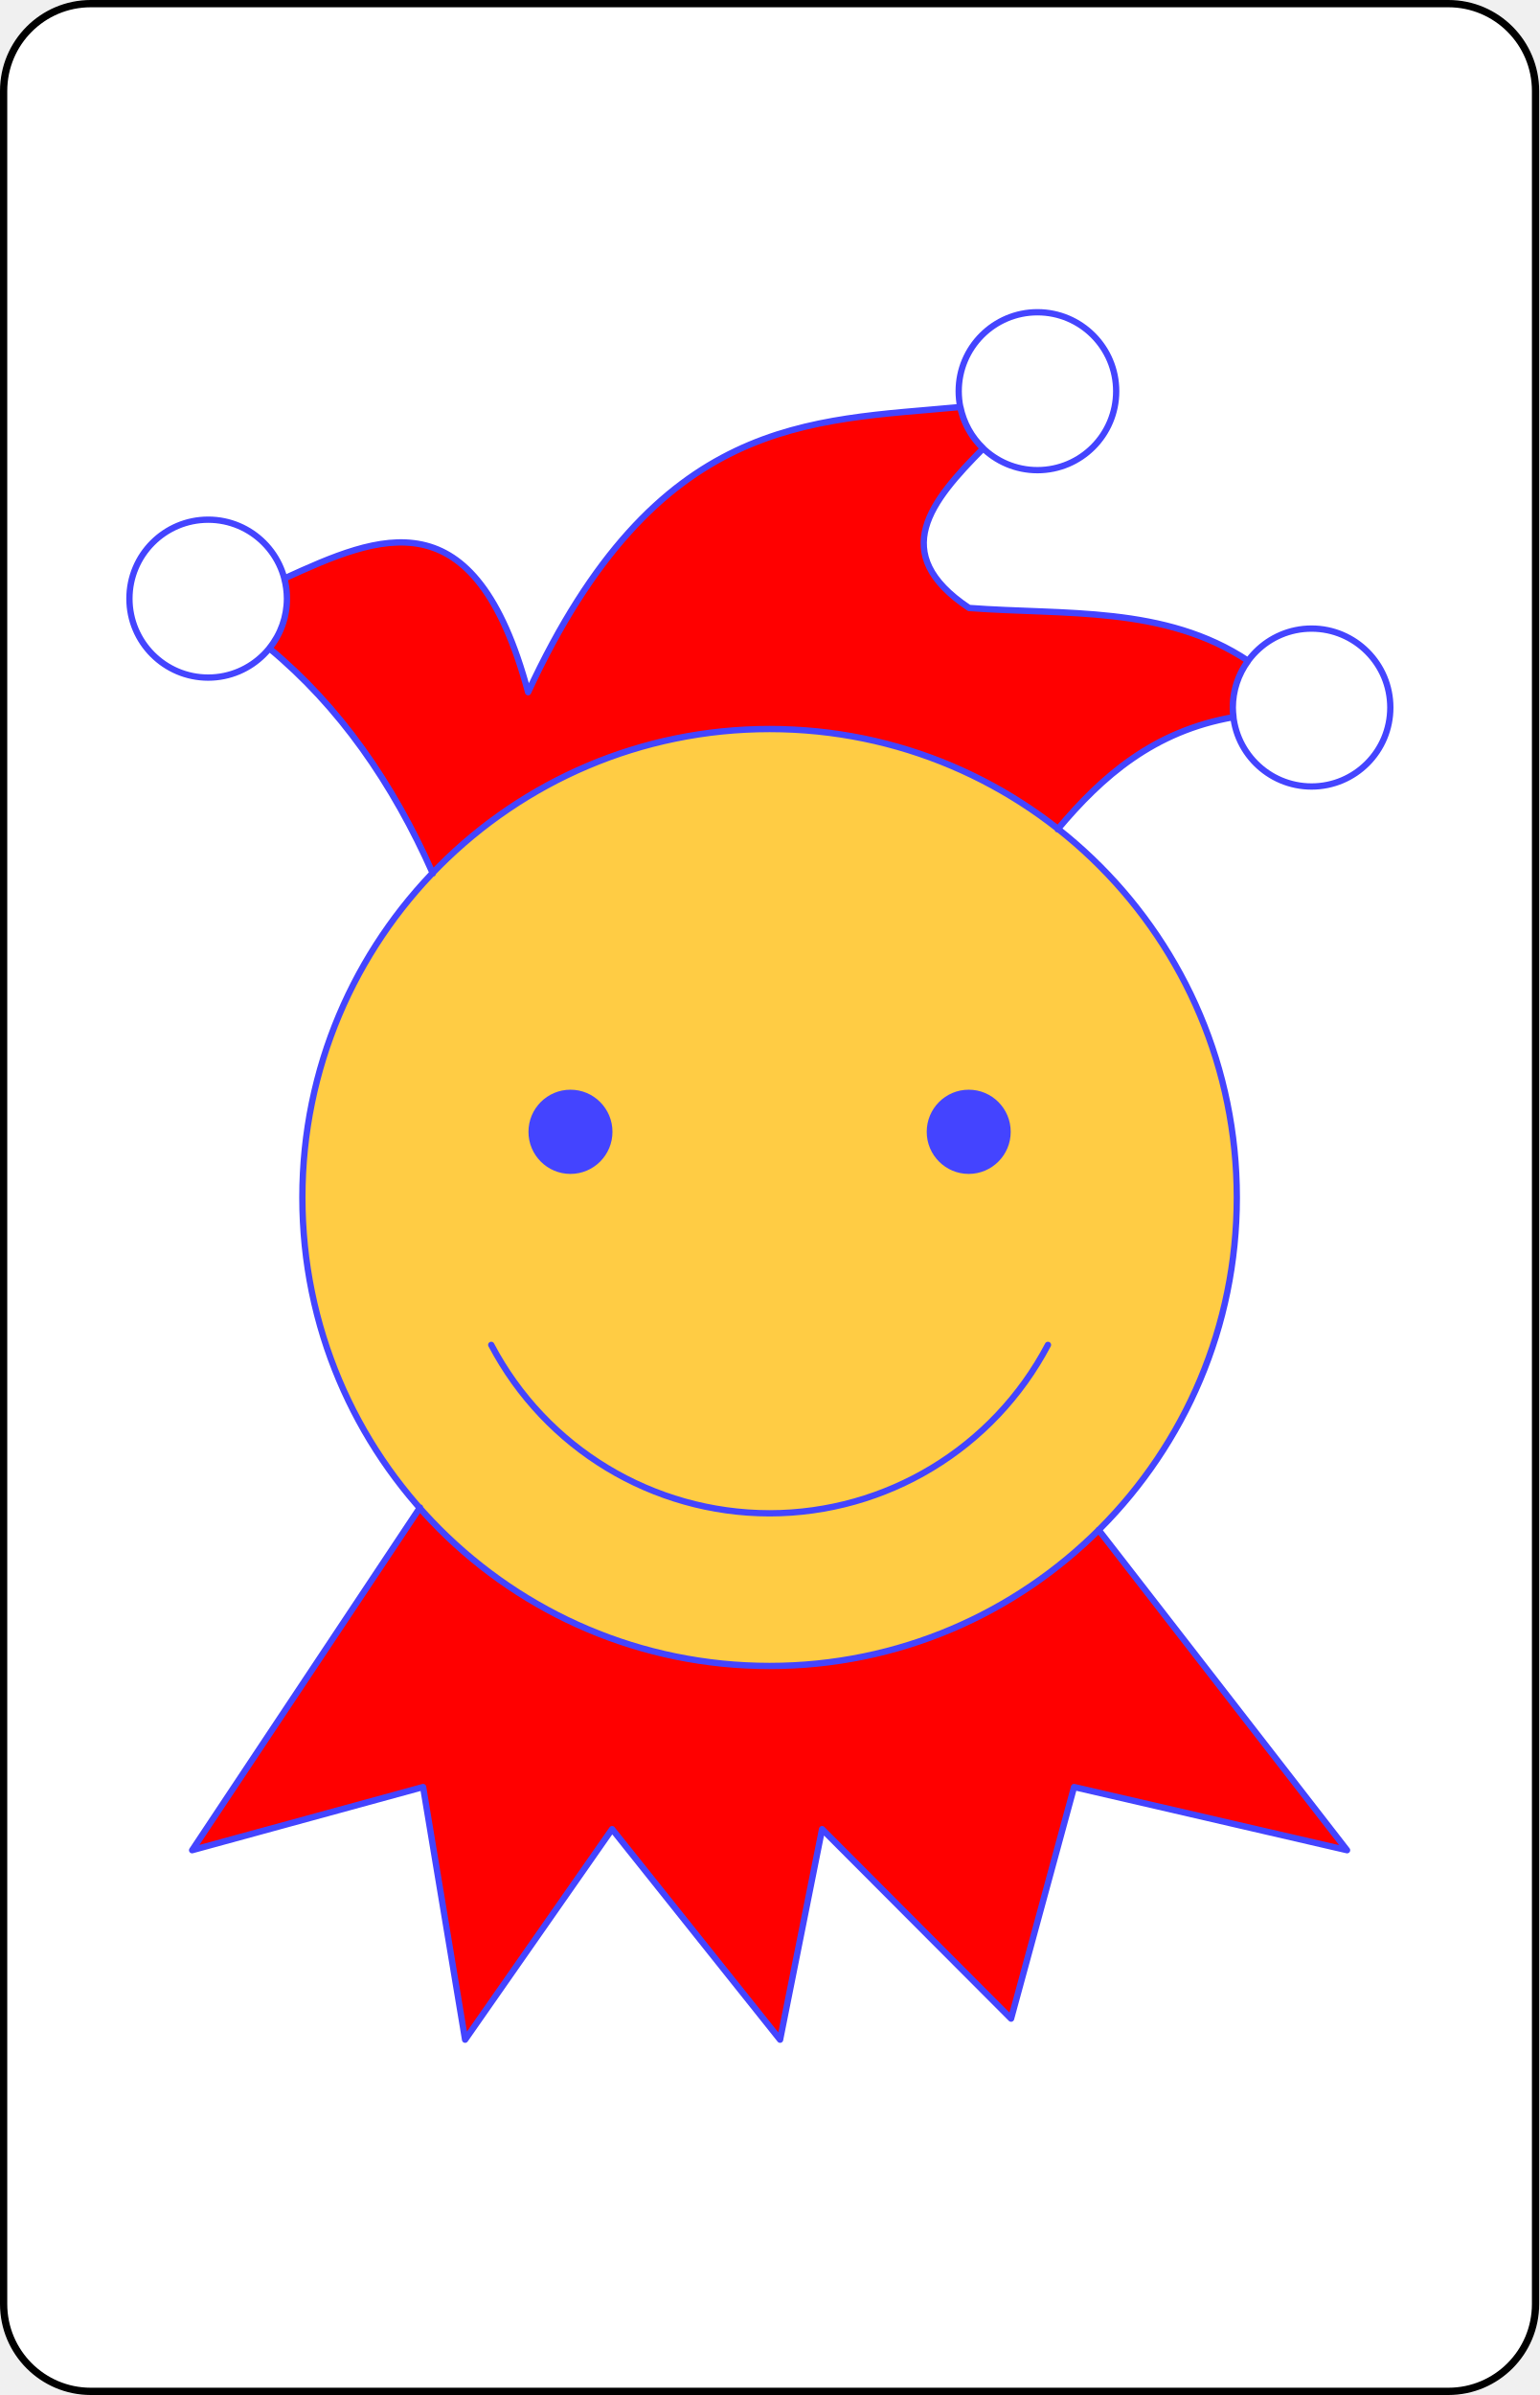
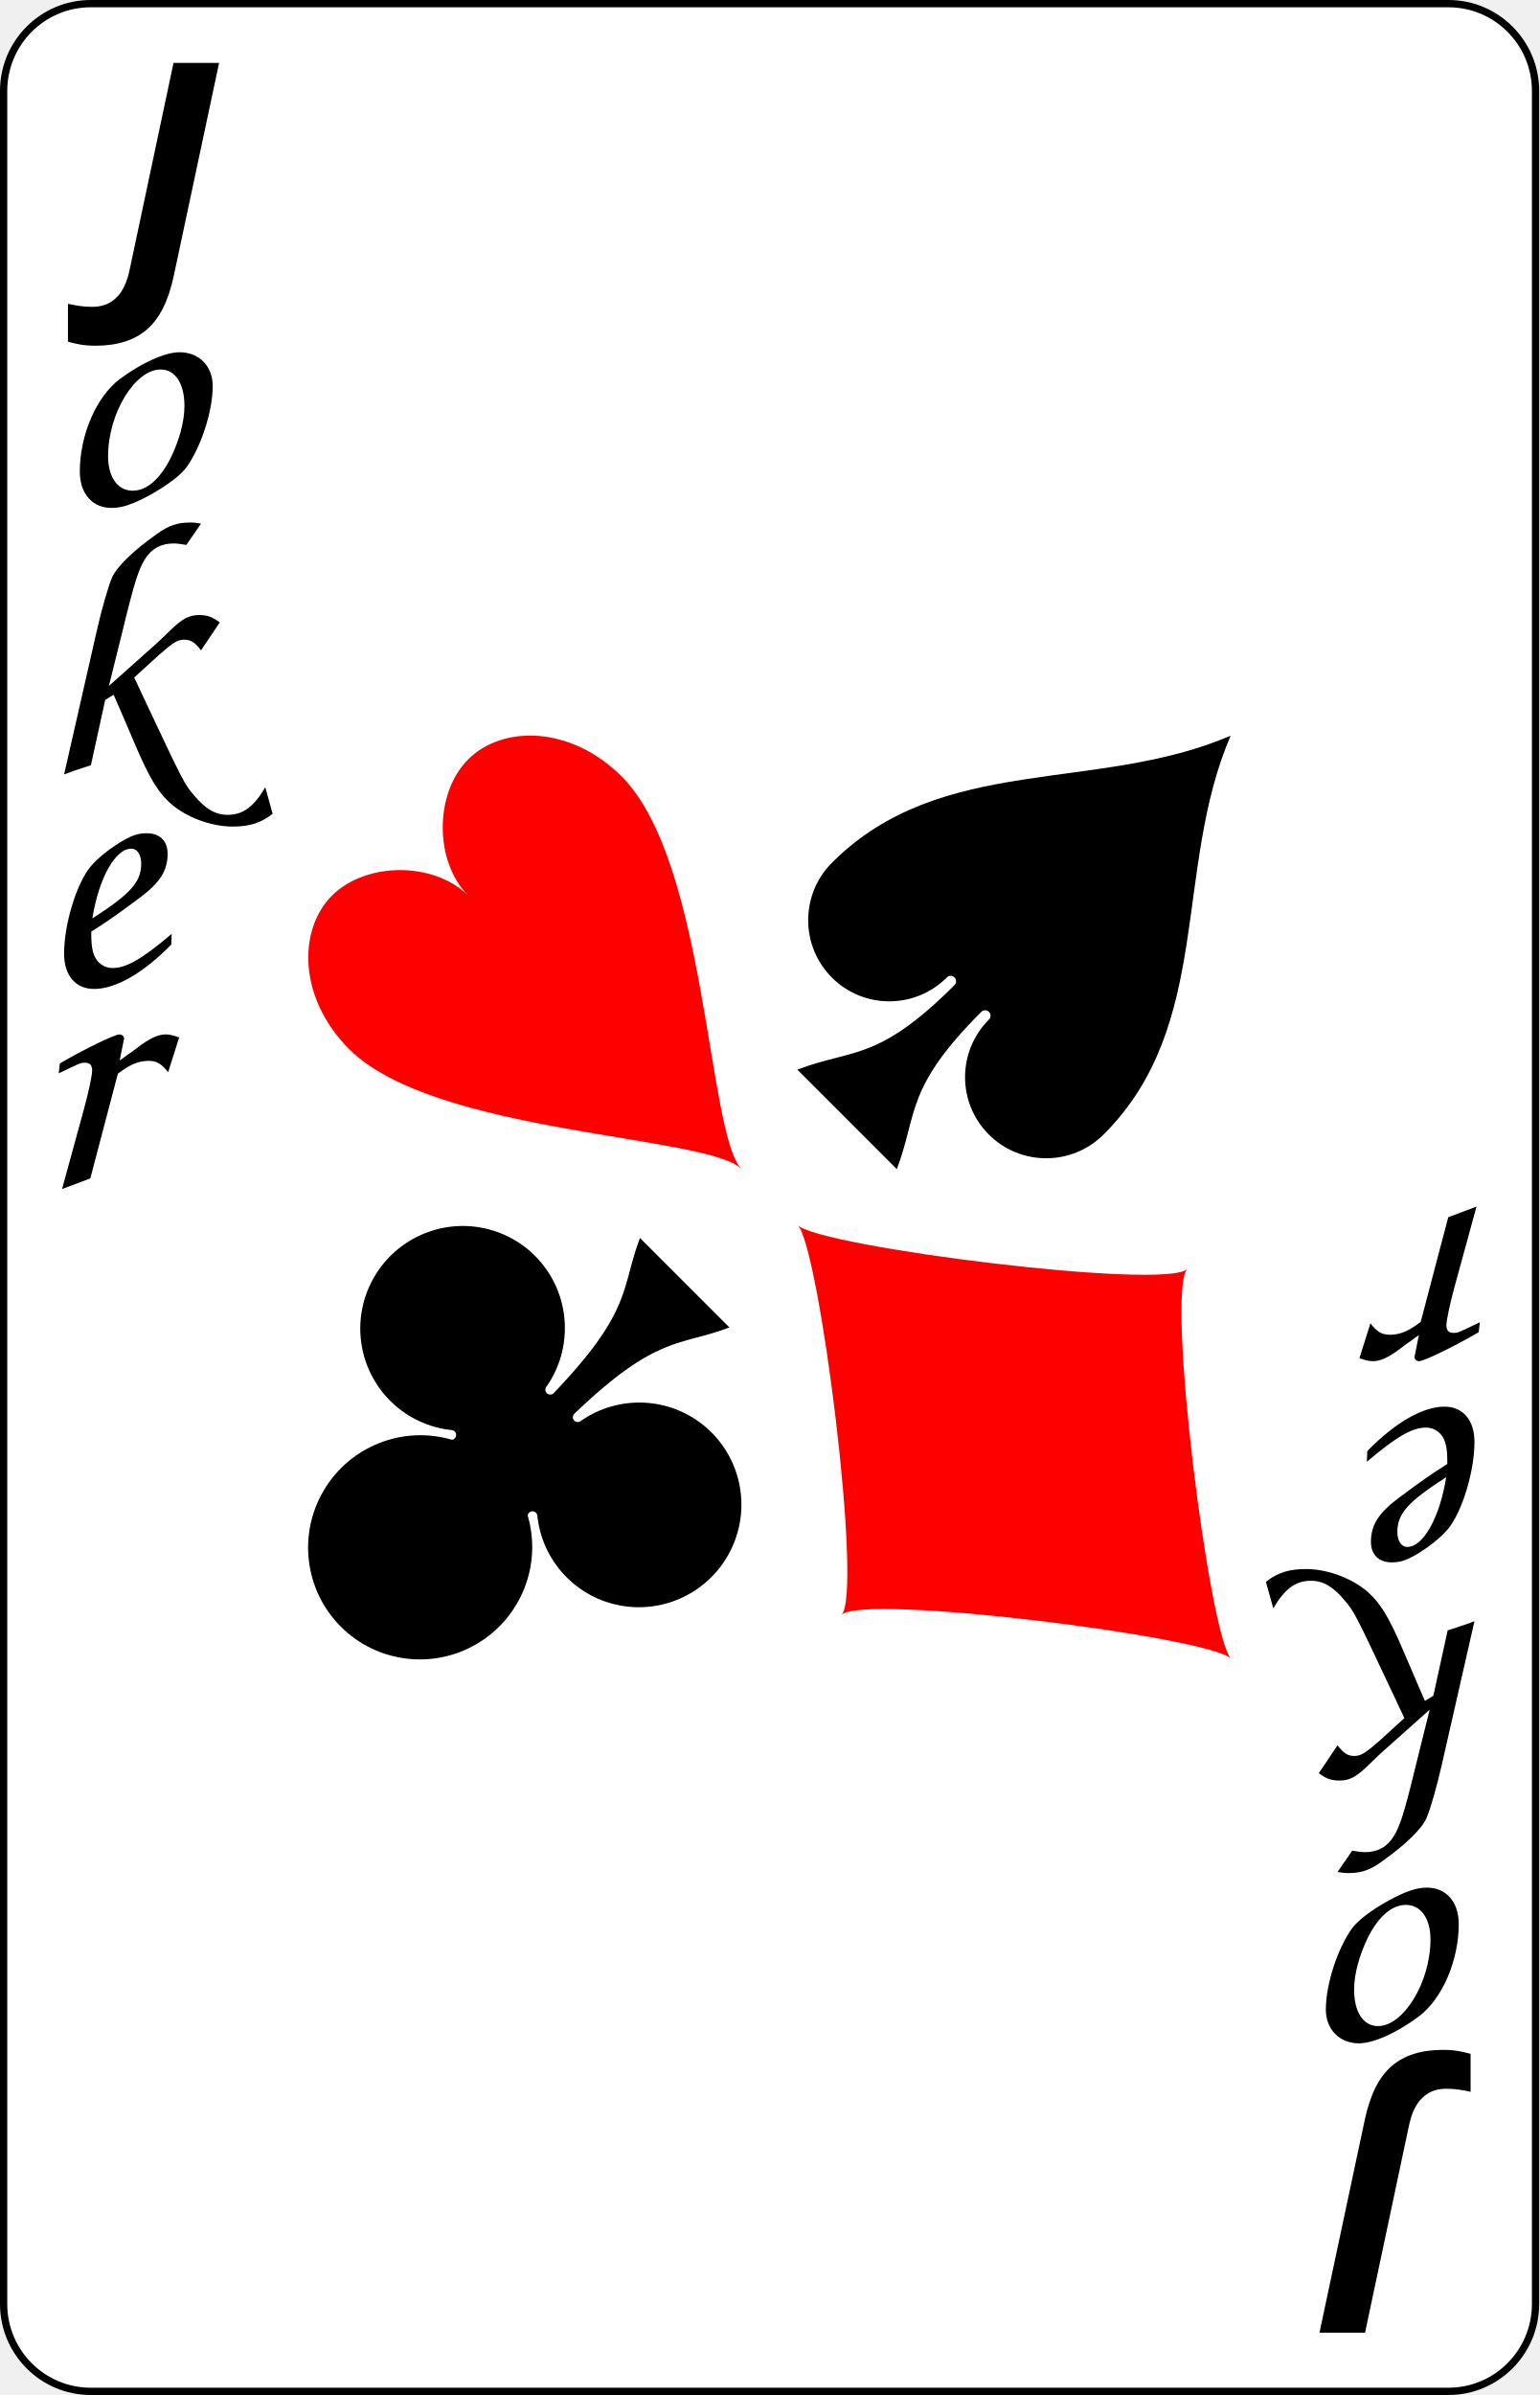
- <svg xmlns="http://www.w3.org/2000/svg" xmlns:xlink="http://www.w3.org/1999/xlink" class="card" face="1J" height="3.5in" preserveAspectRatio="none" viewBox="-106 -164.5 212 329" width="2.25in">
-   <symbol id="J11" preserveAspectRatio="none" viewBox="0 0 1300 2000">
-     <path fill="#FC4" d="M1095,1000A445,445 0 0 1 650,1445 445,445 0 0 1 205,1000 445,445 0 0 1 650,555 445,445 0 0 1 1095,1000Z" />
-   </symbol>
-   <symbol id="J12" preserveAspectRatio="none" viewBox="0 0 1300 2000">
-     <path fill="red" d="M317.057,1294.416 100,1620l220,-60 40,240 140,-200 160,200 40,-200 180,180 60,-220 260,60 -236.68,-304.303A445,445 0 0 1 650,1445 445,445 0 0 1 317.057,1294.416ZM831.715,249.107C687.944,262.659 542.481,256.338 420,520 369.081,331.383 278.615,370.613 187.771,412.014a75,75 0 0 1 2.523,19.127 75,75 0 0 1 -16.785,47.195c66.827,55.255 117.575,127.825 155.775,213.904A445,445 0 0 1 650,555 445,445 0 0 1 924.34,650.266c42.399,-50.456 91.6,-93.347 167.512,-106.533a75,75 0 0 1 -0.652,-9.143 75,75 0 0 1 14.617,-44.346C1026.352,437.475 931.121,446.832 840,440 761.98,388.076 804.102,338.179 853.518,288.404a75,75 0 0 1 -21.803,-39.297z" />
-   </symbol>
-   <symbol id="J13" preserveAspectRatio="none" viewBox="0 0 1300 2000">
-     <path fill="#44F" d="M879.655,937.603a40,40 0 0 1 -40,40 40,40 0 0 1 -40,-40 40,40 0 0 1 40,-40 40,40 0 0 1 40,40zm-379.31,0a40,40 0 0 1 -40,40 40,40 0 0 1 -40,-40 40,40 0 0 1 40,-40 40,40 0 0 1 40,40z" />
-   </symbol>
-   <symbol id="J14" preserveAspectRatio="none" viewBox="0 0 1300 2000">
-     <path stroke="#44F" stroke-linecap="round" stroke-linejoin="round" stroke-width="6" fill="none" d="M317.057,1294.416 100,1620l220,-60 40,240 140,-200 160,200 40,-200 180,180 60,-220 260,60 -236.68,-304.303M1241.199,534.589a75,75 0 0 1 -75,75 75,75 0 0 1 -75,-75 75,75 0 0 1 75,-75 75,75 0 0 1 75,75zM980.115,234.097a75,75 0 0 1 -75,75 75,75 0 0 1 -75,-75 75,75 0 0 1 75,-75 75,75 0 0 1 75,75zM190.296,431.141a75,75 0 0 1 -75,75 75,75 0 0 1 -75,-75 75,75 0 0 1 75,-75 75,75 0 0 1 75,75zM924.346,650.271c42.401,-50.454 91.594,-93.354 167.506,-106.539 -0.404,-3.031 -0.622,-6.085 -0.652,-9.143 0.03,-15.961 5.15,-31.496 14.617,-44.346C1026.352,437.475 931.121,446.832 840,440 761.98,388.076 804.102,338.179 853.518,288.404 842.404,277.842 834.795,264.127 831.715,249.107 687.944,262.659 542.481,256.338 420,520 369.081,331.383 278.615,370.613 187.771,412.014c1.661,6.24 2.509,12.669 2.523,19.127 -0.021,17.19 -5.946,33.85 -16.783,47.193 66.827,55.255 117.569,127.831 155.77,213.91M384.889,1140c51.89,98.343 153.918,159.919 265.111,160 111.198,-0.076 213.233,-61.653 265.125,-160M1095,1000A445,445 0 0 1 650,1445 445,445 0 0 1 205,1000 445,445 0 0 1 650,555 445,445 0 0 1 1095,1000Z" />
-   </symbol>
-   <rect width="211" height="328" x="-105.5" y="-164" rx="12" ry="12" fill="white" stroke="black" />
-   <use width="188" height="289.23" x="-94" y="-144.615" xlink:href="#J11" />
-   <use width="188" height="289.23" x="-94" y="-144.615" xlink:href="#J12" />
-   <use width="188" height="289.23" x="-94" y="-144.615" xlink:href="#J13" />
-   <use width="188" height="289.23" x="-94" y="-144.615" xlink:href="#J14" />
+ <svg xmlns="http://www.w3.org/2000/svg" class="card" width="2.25in" height="3.5in" face="JC" preserveAspectRatio="none" version="1.1" viewBox="-106 -164.5 212 329">
+   <rect x="-105.5" y="-164" width="211" height="328" rx="12" ry="12" fill="#fff" stroke="#000" />
+   <g transform="matrix(.052704 .05258 -.052829 .052704 33.363 -33.371)">
+     <path d="m-1.0209e-5 -570.49c100 250 355 400 355 685a150 150 0 0 1-300 0 10 10 0 0 0-20 0c0 200 50 215 95 315h-260c45-100 95-115 95-315a10 10 0 0 0-20 0 150 150 0 0 1-300 0c0-285 255-435 355-685z" />
+     <path d="m-786.88 631.79c-89.238 2e-5 -178.48-88.818-178.48-177.64-1e-5 -88.818 89.238-177.64 223.09-177.64 223.1-6e-5 580.05 355.27 669.29 355.27-89.238 3e-5 -446.19 355.27-669.28 355.27-133.86 4e-5 -223.1-88.817-223.1-177.64-1e-5 -88.818 89.238-177.64 178.48-177.64z" fill="#f00" stroke-width=".89" />
+     <path d="m639.98 180.91c1e-5 56.351 509.56 450.81 566.18 450.81-56.618 1e-5 -566.18 394.46-566.18 450.81-1e-5 -56.352-509.56-450.81-566.18-450.81 56.618-1e-5 566.18-394.46 566.18-450.81z" fill="#f00" stroke-width="1.13" />
+     <path d="m-25.772 1168.8c-4.496-211.31-49.456-224.8-89.92-314.72l233.79 1e-5c-40.464 89.92-85.424 103.41-89.92 314.72a8.992 8.992 56.194 0 0 17.984 0 188.83 188.83 56.194 1 1 66.541 180.74 8.992 8.992 56.194 0 0-12.589 12.589 206.82 206.82 56.194 1 1-197.82 0 8.992 8.992 56.194 0 0-12.589-12.589 188.83 188.83 56.194 1 1 66.541-180.74 8.992 8.992 56.194 0 0 17.984 0z" stroke-width=".899" />
+   </g>
+   <g font-family="'Bitstream Vera Sans'" font-size="15.783px" letter-spacing="0px" stroke-width="1.315" word-spacing="0px">
+     <g transform="scale(-1.0012 -.99882)" aria-label="J">
+       <path d="m-92.61-117.23q-1.305 0-2.189-0.168t-1.641-0.379v-5.219q0.716 0.168 1.557 0.295 0.8 0.126 1.81 0.126 2.02 0 3.283-1.263 1.305-1.221 1.852-3.914l6.019-28.367h6.271l-6.229 29.251q-1.094 5.177-3.704 7.407-2.567 2.231-7.029 2.231z" />
+     </g>
+     <g transform="scale(-1.0012 -.99882)" aria-label="o">
+       <path d="m-81.071-116.33c-2.02 0-5.253 1.465-8.232 3.687-3.232 2.424-5.505 7.677-5.505 12.728 0 3.03 1.717 5 4.394 5 1.414 0 2.879-0.505 5.152-1.717 2.525-1.414 4.192-2.677 5.101-3.838 2.02-2.778 3.636-7.727 3.636-11.212 0-2.727-1.869-4.647-4.545-4.647zm-2.626 2.374c2.02 0 3.283 1.919 3.283 5 0 2.172-0.707 4.748-1.919 7.222-1.465 2.879-3.283 4.444-5.202 4.444-2.071 0-3.384-1.869-3.384-4.748 0-5.859 3.687-11.919 7.222-11.919z" />
+     </g>
+     <g transform="scale(-1.0012 -.99882)" aria-label="k">
+       <path d="m-96.971-58.268c0.556-0.202 1.061-0.404 1.212-0.455 0.303-0.101 0.808-0.253 1.364-0.455 0.152-0.051 0.606-0.202 1.111-0.354l1.97-8.99 1.162-0.707c1.01 2.323 1.212 2.778 2.828 6.566 2.172 5.152 3.485 7.222 5.556 8.839 2.172 1.667 5.303 2.727 7.98 2.727 2.323 0 3.939-0.505 5.505-1.768l-1.01-3.636c-1.616 2.727-3.081 3.788-5.202 3.788-1.667 0-3.03-0.808-4.596-2.677-1.364-1.616-1.364-1.616-6.768-13.081l-1.465-3.131 3.384-3.081c2.02-1.768 2.576-2.121 3.535-2.121 0.859 0 1.465 0.404 2.273 1.465l2.576-3.838c-1.01-0.758-1.717-1.01-2.828-1.01-1.364 0-2.222 0.455-3.737 1.869-1.566 1.515-1.616 1.566-2.172 2.071l-6.515 5.808 1.919-7.727c1.616-6.667 2.172-8.283 3.03-9.697 0.909-1.465 2.222-2.172 3.939-2.172 0.455 0 0.859 0.051 1.768 0.202l2.02-2.929c-0.657-0.101-0.96-0.152-1.465-0.152-1.818 0-2.98 0.404-4.596 1.566-3.232 2.273-5.505 4.495-6.162 5.96-0.505 1.111-1.465 4.444-2.121 7.374z" />
+     </g>
+     <g transform="scale(-1.0012 -.99882)" aria-label="e">
+       <path d="m-82.172-36.343c-4.04 3.434-6.212 4.697-8.132 4.697-1.313 0-2.323-0.859-2.677-2.172-0.202-0.808-0.253-1.364-0.253-2.828 2.323-1.465 3.737-2.475 6.717-4.697 2.778-2.071 3.788-3.737 3.788-6.01 0-1.768-1.061-2.828-2.879-2.828-1.111 0-1.869 0.253-3.081 0.909-1.919 1.111-3.636 2.475-4.647 3.687-1.919 2.323-3.636 7.879-3.636 11.97 0 2.98 1.566 4.849 4.141 4.849 2.98 0 6.818-2.222 10.606-6.111zm-10.909-2.121c0.859-5.455 3.131-9.596 5.354-9.596 0.808 0 1.364 0.808 1.364 2.071 0 2.525-1.465 4.141-6.717 7.525z" />
+     </g>
+     <g transform="scale(-1.0012 -.99882)" aria-label="r">
+       <path d="m-97.252-1.248 3.889-1.465 3.788-14.394c1.717-1.313 2.879-1.768 4.242-1.768 1.111 0 1.768 0.404 2.677 1.566l1.515-4.798c-0.909-0.303-1.364-0.404-1.869-0.404-0.96 0-1.97 0.455-3.333 1.414-0.657 0.505-1.313 1.01-2.02 1.465-0.303 0.253-0.657 0.505-0.96 0.707l0.606-3.03c0-0.303-0.303-0.556-0.657-0.556-0.657 0-5.101 2.172-8.182 3.99l-0.152 1.364c2.929-1.414 2.98-1.465 3.636-1.465s0.96 0.354 0.96 1.061-0.505 3.03-1.111 5.253z" />
+     </g>
+     <g transform="scale(1.0012 .99882)" aria-label="J">
+       <path d="m-92.694-117.15q-1.305 0-2.189-0.168t-1.641-0.379v-5.219q0.716 0.168 1.557 0.295 0.8 0.126 1.81 0.126 2.02 0 3.283-1.263 1.305-1.221 1.852-3.914l6.019-28.367h6.271l-6.229 29.251q-1.094 5.177-3.704 7.407-2.567 2.231-7.029 2.231z" />
+     </g>
+     <g transform="scale(1.0012 .99882)" aria-label="o">
+       <path d="m-81.156-116.25c-2.02 0-5.253 1.465-8.232 3.687-3.232 2.424-5.505 7.677-5.505 12.728 0 3.03 1.717 5 4.394 5 1.414 0 2.879-0.505 5.152-1.717 2.525-1.414 4.192-2.677 5.101-3.838 2.02-2.778 3.636-7.727 3.636-11.212 0-2.727-1.869-4.647-4.545-4.647zm-2.626 2.374c2.02 0 3.283 1.919 3.283 5 0 2.172-0.707 4.748-1.919 7.222-1.465 2.879-3.283 4.444-5.202 4.444-2.071 0-3.384-1.869-3.384-4.748 0-5.859 3.687-11.919 7.222-11.919z" />
+     </g>
+     <g transform="scale(1.0012 .99882)" aria-label="k">
+       <path d="m-97.055-58.184c0.556-0.202 1.061-0.404 1.212-0.455 0.303-0.101 0.808-0.253 1.364-0.455 0.152-0.051 0.606-0.202 1.111-0.354l1.97-8.99 1.162-0.707c1.01 2.323 1.212 2.778 2.828 6.566 2.172 5.152 3.485 7.222 5.556 8.839 2.172 1.667 5.303 2.727 7.98 2.727 2.323 0 3.939-0.505 5.505-1.768l-1.01-3.636c-1.616 2.727-3.081 3.788-5.202 3.788-1.667 0-3.03-0.808-4.596-2.677-1.364-1.616-1.364-1.616-6.768-13.081l-1.465-3.131 3.384-3.081c2.02-1.768 2.576-2.121 3.535-2.121 0.859 0 1.465 0.404 2.273 1.465l2.576-3.838c-1.01-0.758-1.717-1.01-2.828-1.01-1.364 0-2.222 0.455-3.737 1.869-1.566 1.515-1.616 1.566-2.172 2.071l-6.515 5.808 1.919-7.727c1.616-6.667 2.172-8.283 3.03-9.697 0.909-1.465 2.222-2.172 3.939-2.172 0.455 0 0.859 0.051 1.768 0.202l2.02-2.929c-0.657-0.101-0.96-0.152-1.465-0.152-1.818 0-2.98 0.404-4.596 1.566-3.232 2.273-5.505 4.495-6.162 5.96-0.505 1.111-1.465 4.444-2.121 7.374z" />
+     </g>
+     <g transform="scale(1.0012 .99882)" aria-label="e">
+       <path d="m-82.257-36.259c-4.04 3.434-6.212 4.697-8.132 4.697-1.313 0-2.323-0.859-2.677-2.172-0.202-0.808-0.253-1.364-0.253-2.828 2.323-1.465 3.737-2.475 6.717-4.697 2.778-2.071 3.788-3.737 3.788-6.01 0-1.768-1.061-2.828-2.879-2.828-1.111 0-1.869 0.253-3.081 0.909-1.919 1.111-3.636 2.475-4.647 3.687-1.919 2.323-3.636 7.879-3.636 11.97 0 2.98 1.566 4.849 4.141 4.849 2.98 0 6.818-2.222 10.606-6.111zm-10.909-2.121c0.859-5.455 3.131-9.596 5.354-9.596 0.808 0 1.364 0.808 1.364 2.071 0 2.525-1.465 4.141-6.717 7.525z" />
+     </g>
+     <g transform="scale(1.0012 .99882)" aria-label="r">
+       <path d="m-97.336-1.164 3.889-1.465 3.788-14.394c1.717-1.313 2.879-1.768 4.242-1.768 1.111 0 1.768 0.404 2.677 1.566l1.515-4.798c-0.909-0.303-1.364-0.404-1.869-0.404-0.96 0-1.97 0.455-3.333 1.414-0.657 0.505-1.313 1.01-2.02 1.465-0.303 0.253-0.657 0.505-0.96 0.707l0.606-3.03c0-0.303-0.303-0.556-0.657-0.556-0.657 0-5.101 2.172-8.182 3.99l-0.152 1.364c2.929-1.414 2.98-1.465 3.636-1.465s0.96 0.354 0.96 1.061-0.505 3.03-1.111 5.253z" />
+     </g>
+   </g>
</svg>
